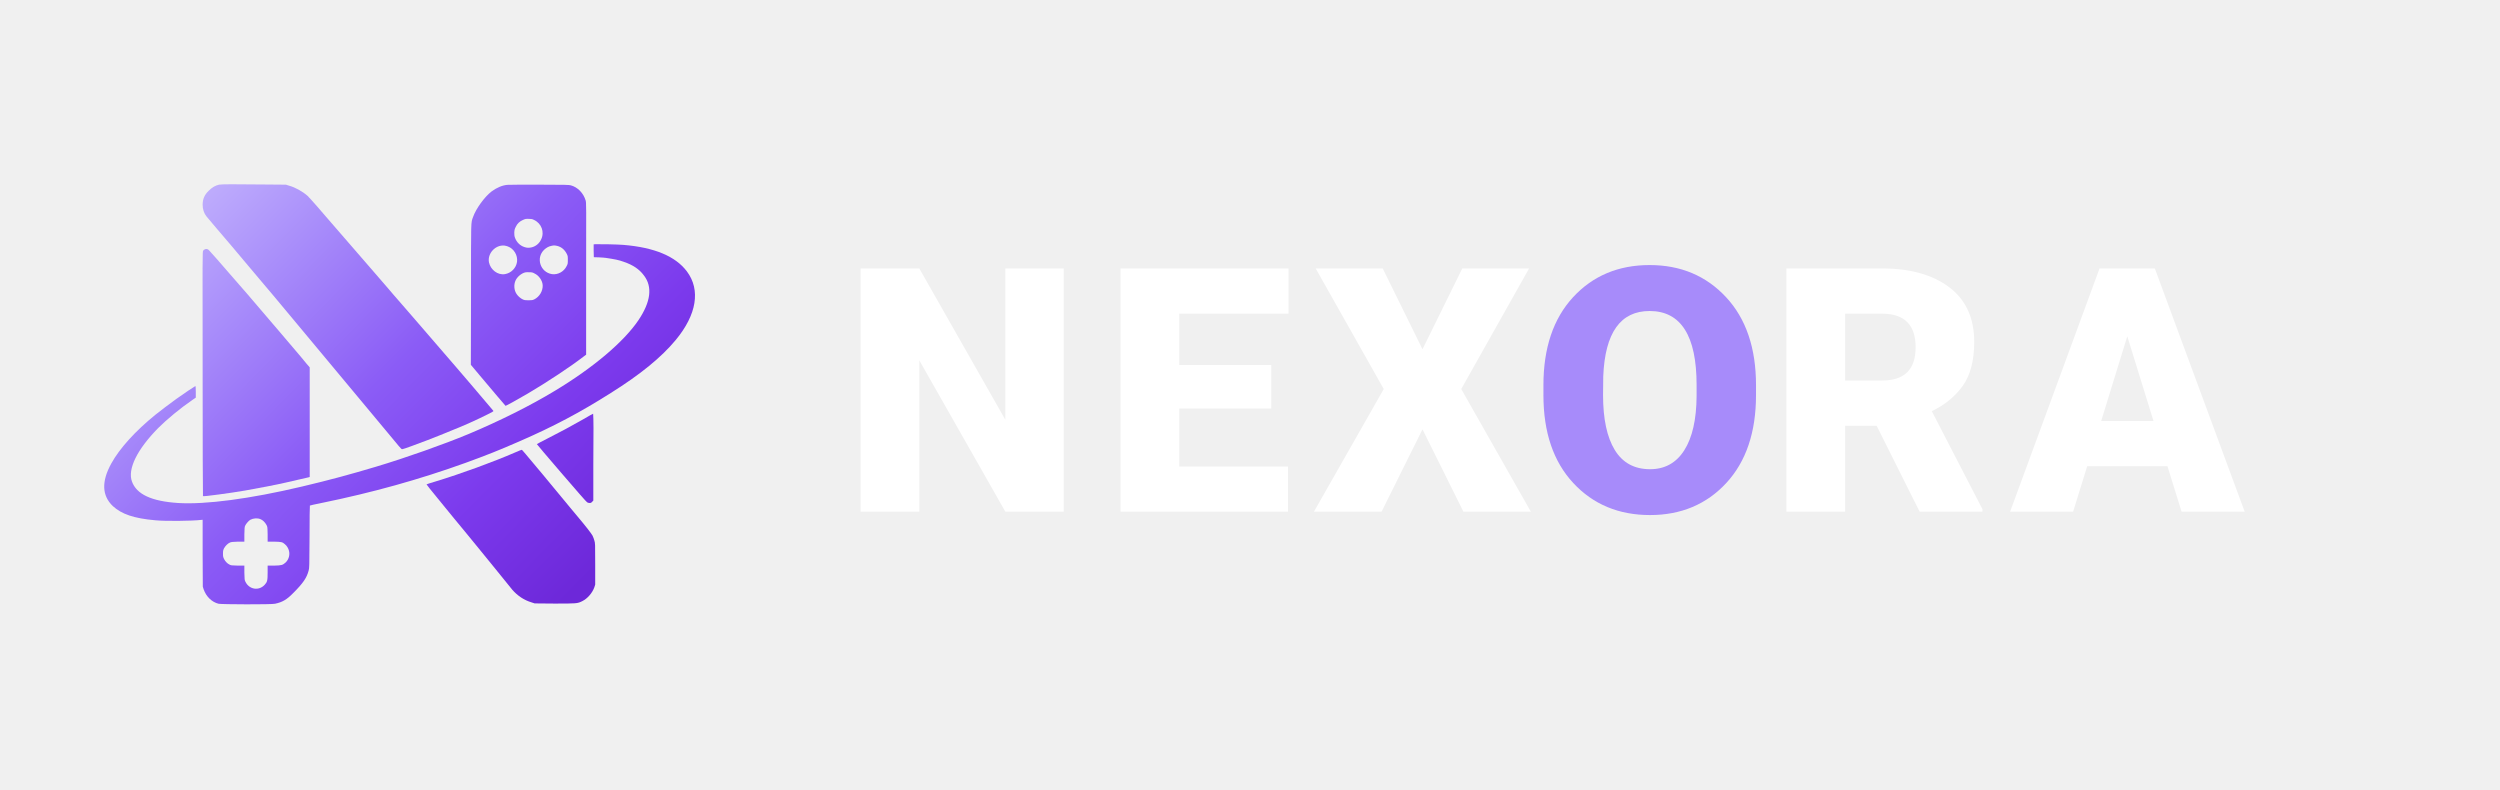
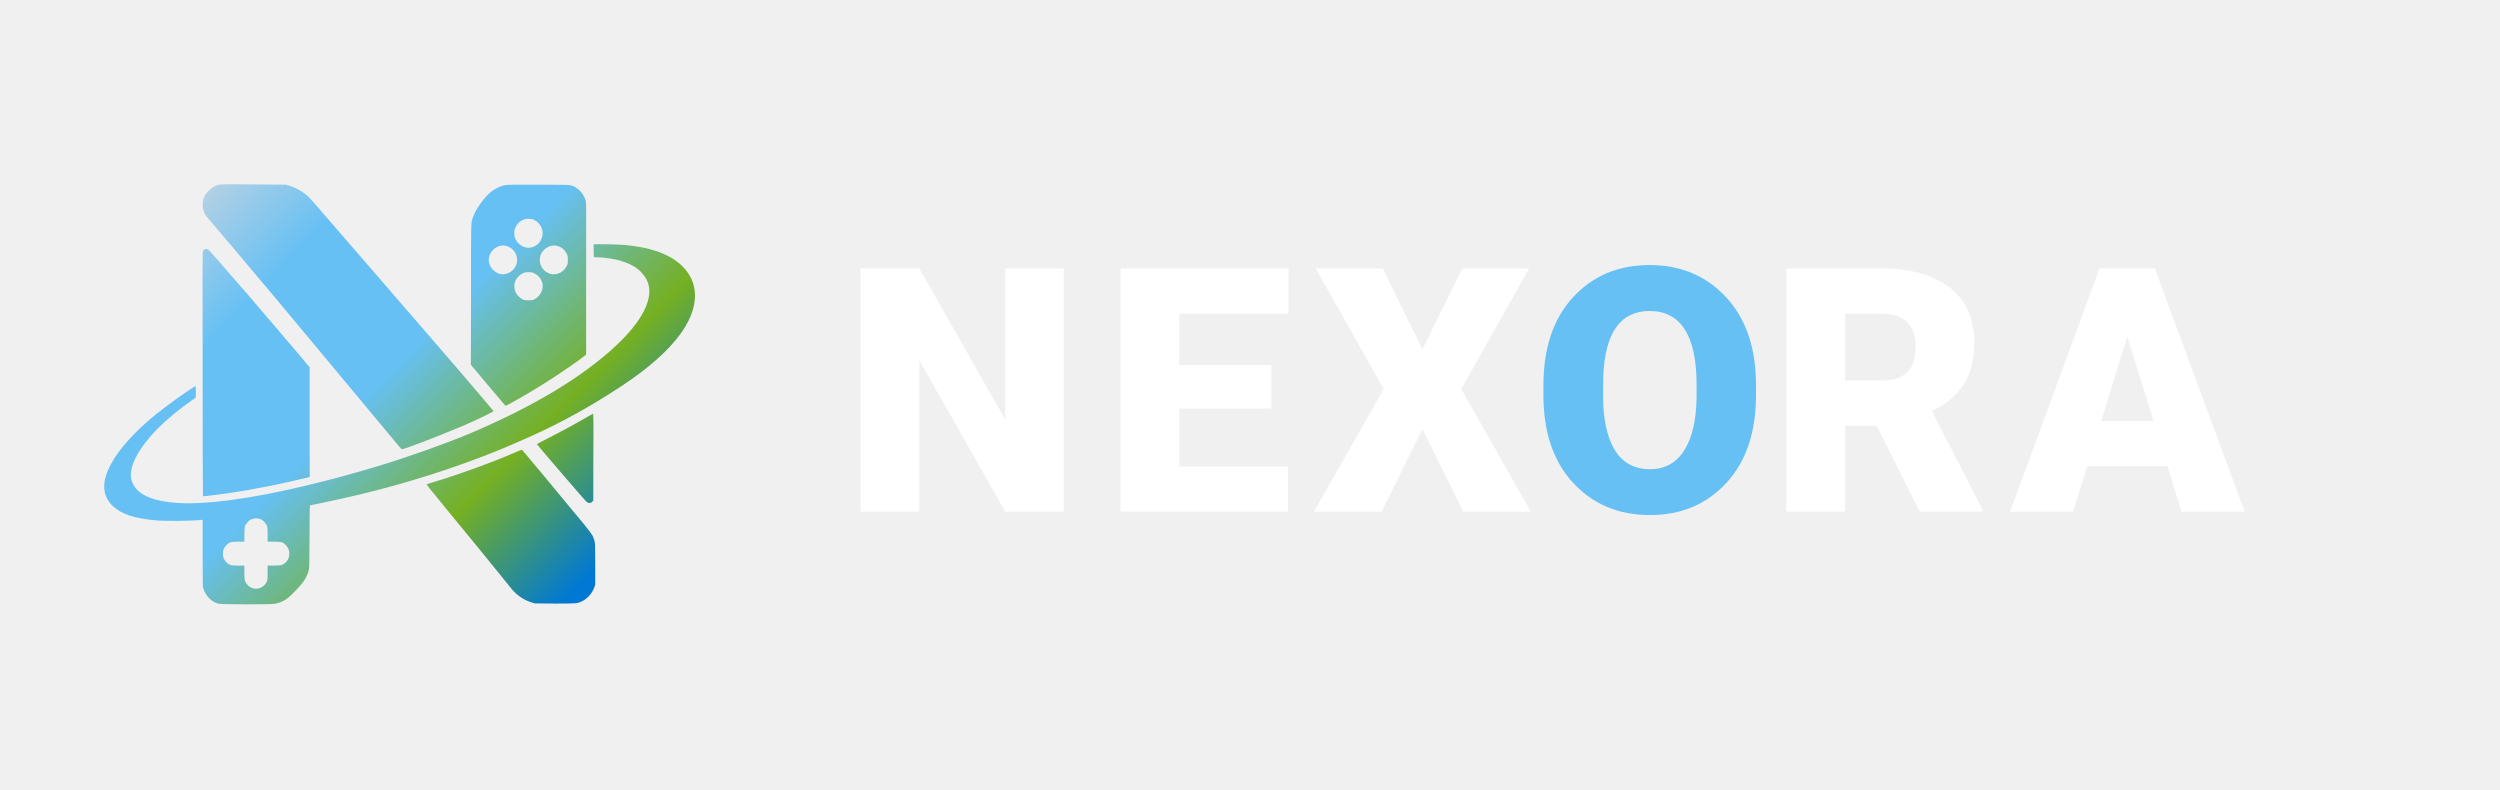
<svg xmlns="http://www.w3.org/2000/svg" viewBox="0 0 380 120" width="100%" height="100%" fill="none" aria-label="Nexora Logo Dark">
  <defs>
    <linearGradient id="nexora-dark-grad" x1="640" x2="3020" y1="3160" y2="820" gradientUnits="userSpaceOnUse">
-       <stop offset="0%" stop-color="#C4B5FD" />
-       <stop offset="24%" stop-color="#A78BFA" />
-       <stop offset="50%" stop-color="#8B5CF6" />
-       <stop offset="76%" stop-color="#7C3AED" />
-       <stop offset="100%" stop-color="#6D28D9" />
+       <stop offset="0%" stop-color="#C7D5E0" />
+       <stop offset="24%" stop-color="#66C0F4" />
+       <stop offset="50%" stop-color="#66C0F4" />
+       <stop offset="76%" stop-color="#75B022" />
+       <stop offset="100%" stop-color="#0078D4" />
    </linearGradient>
  </defs>
  <g transform="translate(10, 10) scale(0.052)">
    <g fill="url(#nexora-dark-grad)" transform="matrix(.5 0 0 -.5 0 1920)">
      <path d="M896 3145c-22-5-41-16-60-35-26-25-36-50-36-83 0-25 8-49 22-67 3-4 29-35 59-70 74-86 98-115 172-203 35-42 76-90 91-108 37-43 71-84 202-241 61-73 115-138 120-144l155-186c80-96 152-183 160-192 14-17 129-155 164-197 17-20 18-21 24-20 5 0 85 29 147 53 27 10 119 47 147 59 12 5 29 12 37 15 56 22 201 91 200 95 0 1-1 3-3 5-10 12-68 81-129 152-40 47-81 94-90 105s-52 61-95 110c-43 50-102 119-132 153-30 35-71 82-91 105s-58 66-83 96c-26 30-57 66-70 81s-60 69-104 120c-79 91-103 119-169 195-18 21-50 57-70 81-21 24-43 48-50 55-29 26-72 50-108 60l-19 6-121 1c-187 2-255 2-270-1" />
      <path d="M2581 3144c-31-3-62-17-91-38-41-31-92-101-109-150-13-37-12-2-12-452l-1-412 52-62c75-89 150-178 151-178 3 0 76 40 130 72 114 67 251 158 326 216l15 11v478c1 392 1 413-3 424-13 43-46 77-86 88-11 3-30 4-185 4-95 0-180 0-187-1m156-205c44-20 63-71 42-114-11-24-31-40-54-46-16-4-28-4-43 1-26 8-47 29-56 55-4 11-4 17-4 31 1 15 2 20 9 33 8 18 22 31 40 39 15 7 19 8 38 7 12 0 19-1 28-6m-153-155c36-13 59-52 54-90-5-36-34-66-71-72-41-7-84 25-93 69-10 51 37 103 90 98 6-1 15-3 20-5m289 3c25-6 44-23 56-47 6-12 6-14 6-35s0-23-7-36c-16-33-52-52-86-47-68 11-95 94-46 142 13 12 26 20 42 23 15 4 21 3 35 0m-133-161c26-12 46-41 48-68 2-34-19-69-50-84-10-4-13-5-33-5s-23 1-33 5c-13 6-28 19-36 31-16 23-18 56-6 81 10 21 33 40 55 46 5 1 16 2 25 1 15 0 19-1 30-7" />
      <path d="m3095 2797-9-1v-38l1-37 31-1c17-1 35-2 39-3 53-8 75-12 105-23 53-18 91-43 118-80 51-66 40-154-32-261-85-126-263-277-487-412-143-87-328-179-507-254-144-60-367-139-541-191-147-44-272-78-433-116-304-72-564-106-723-96-156 10-243 51-270 125-27 73 30 188 153 313 51 51 128 115 201 165l19 13v34c0 19-1 34-2 34-2 0-75-49-111-75-38-27-98-73-123-93-117-95-209-196-258-285q-87-157.5 9-249c51-47 123-72 248-83 58-6 217-4 267 2l10 1V991l1-196 5-16c15-42 47-74 87-84 17-4 310-5 330 0 43 9 69 24 107 63 58 58 79 89 90 132 4 14 4 23 5 196 0 100 1 183 2 183 0 1 29 7 63 14 304 62 579 139 848 236 126 46 194 73 313 125 196 85 357 170 535 283 174 109 296 209 379 309 124 149 147 294 66 402-66 88-189 140-371 155-35 3-147 5-165 4M1137 1190c14-5 28-19 36-34 6-11 6-11 7-54v-44h39c42-1 47-2 62-15 11-9 20-23 24-39 6-24-2-51-20-68-17-15-23-17-66-18h-39v-40c0-47-2-56-18-73-34-36-90-27-112 19-5 11-5 12-6 52v42h-39c-36 1-39 1-48 6-13 6-25 19-32 33-5 11-6 14-6 31s1 20 6 31c8 14 21 28 35 34 8 3 13 4 46 5h38v43c1 38 1 43 5 51 5 11 21 29 30 34 18 9 40 11 58 4" />
      <path d="M813 2767c-4-1-8-5-10-8-4-5-4-36-3-720 0-393 1-715 2-715 3-3 161 18 247 33 75 13 188 35 235 46 12 3 45 10 74 17s56 13 61 14l7 2v641l-19 22c-10 12-25 30-33 40s-21 25-28 33c-31 36-81 96-114 134-19 22-38 44-42 49-120 141-151 177-231 268-14 17-47 54-72 83-26 29-49 55-51 57-7 6-15 8-23 4" />
      <path d="M3026 1774c-70-40-137-76-212-114-33-17-60-31-60-32s61-73 141-166c103-120 148-171 153-174 3-2 9-4 14-4 7 0 10 1 15 7l7 7v209c0 116 1 212 1 214 0 28-1 85-2 85s-27-14-57-32" />
      <path d="M2628 1580c-129-56-315-124-466-170-29-9-53-16-53-17-1 0 27-36 62-78 35-43 79-97 98-120s47-57 62-75c43-53 80-97 178-218 50-62 96-119 102-126 30-34 68-60 112-73l18-6 115-1c130 0 135 0 163 14 31 15 59 48 71 81l5 16v121c0 120 0 121-5 137-2 8-7 21-11 29-6 11-38 53-87 111-8 9-28 33-45 54-62 75-94 113-158 191-104 124-121 145-123 145 0 1-18-6-38-15" />
    </g>
  </g>
  <text x="128" y="60" dominant-baseline="central" font-family="system-ui, -apple-system, 'Segoe UI', Roboto, 'Inter', sans-serif" font-size="52" font-weight="800" letter-spacing="3" fill="#FFFFFF">
-     NEX<tspan fill="#A78BFA">O</tspan>RA
+     NEX<tspan fill="#66C0F4">O</tspan>RA
  </text>
</svg>
